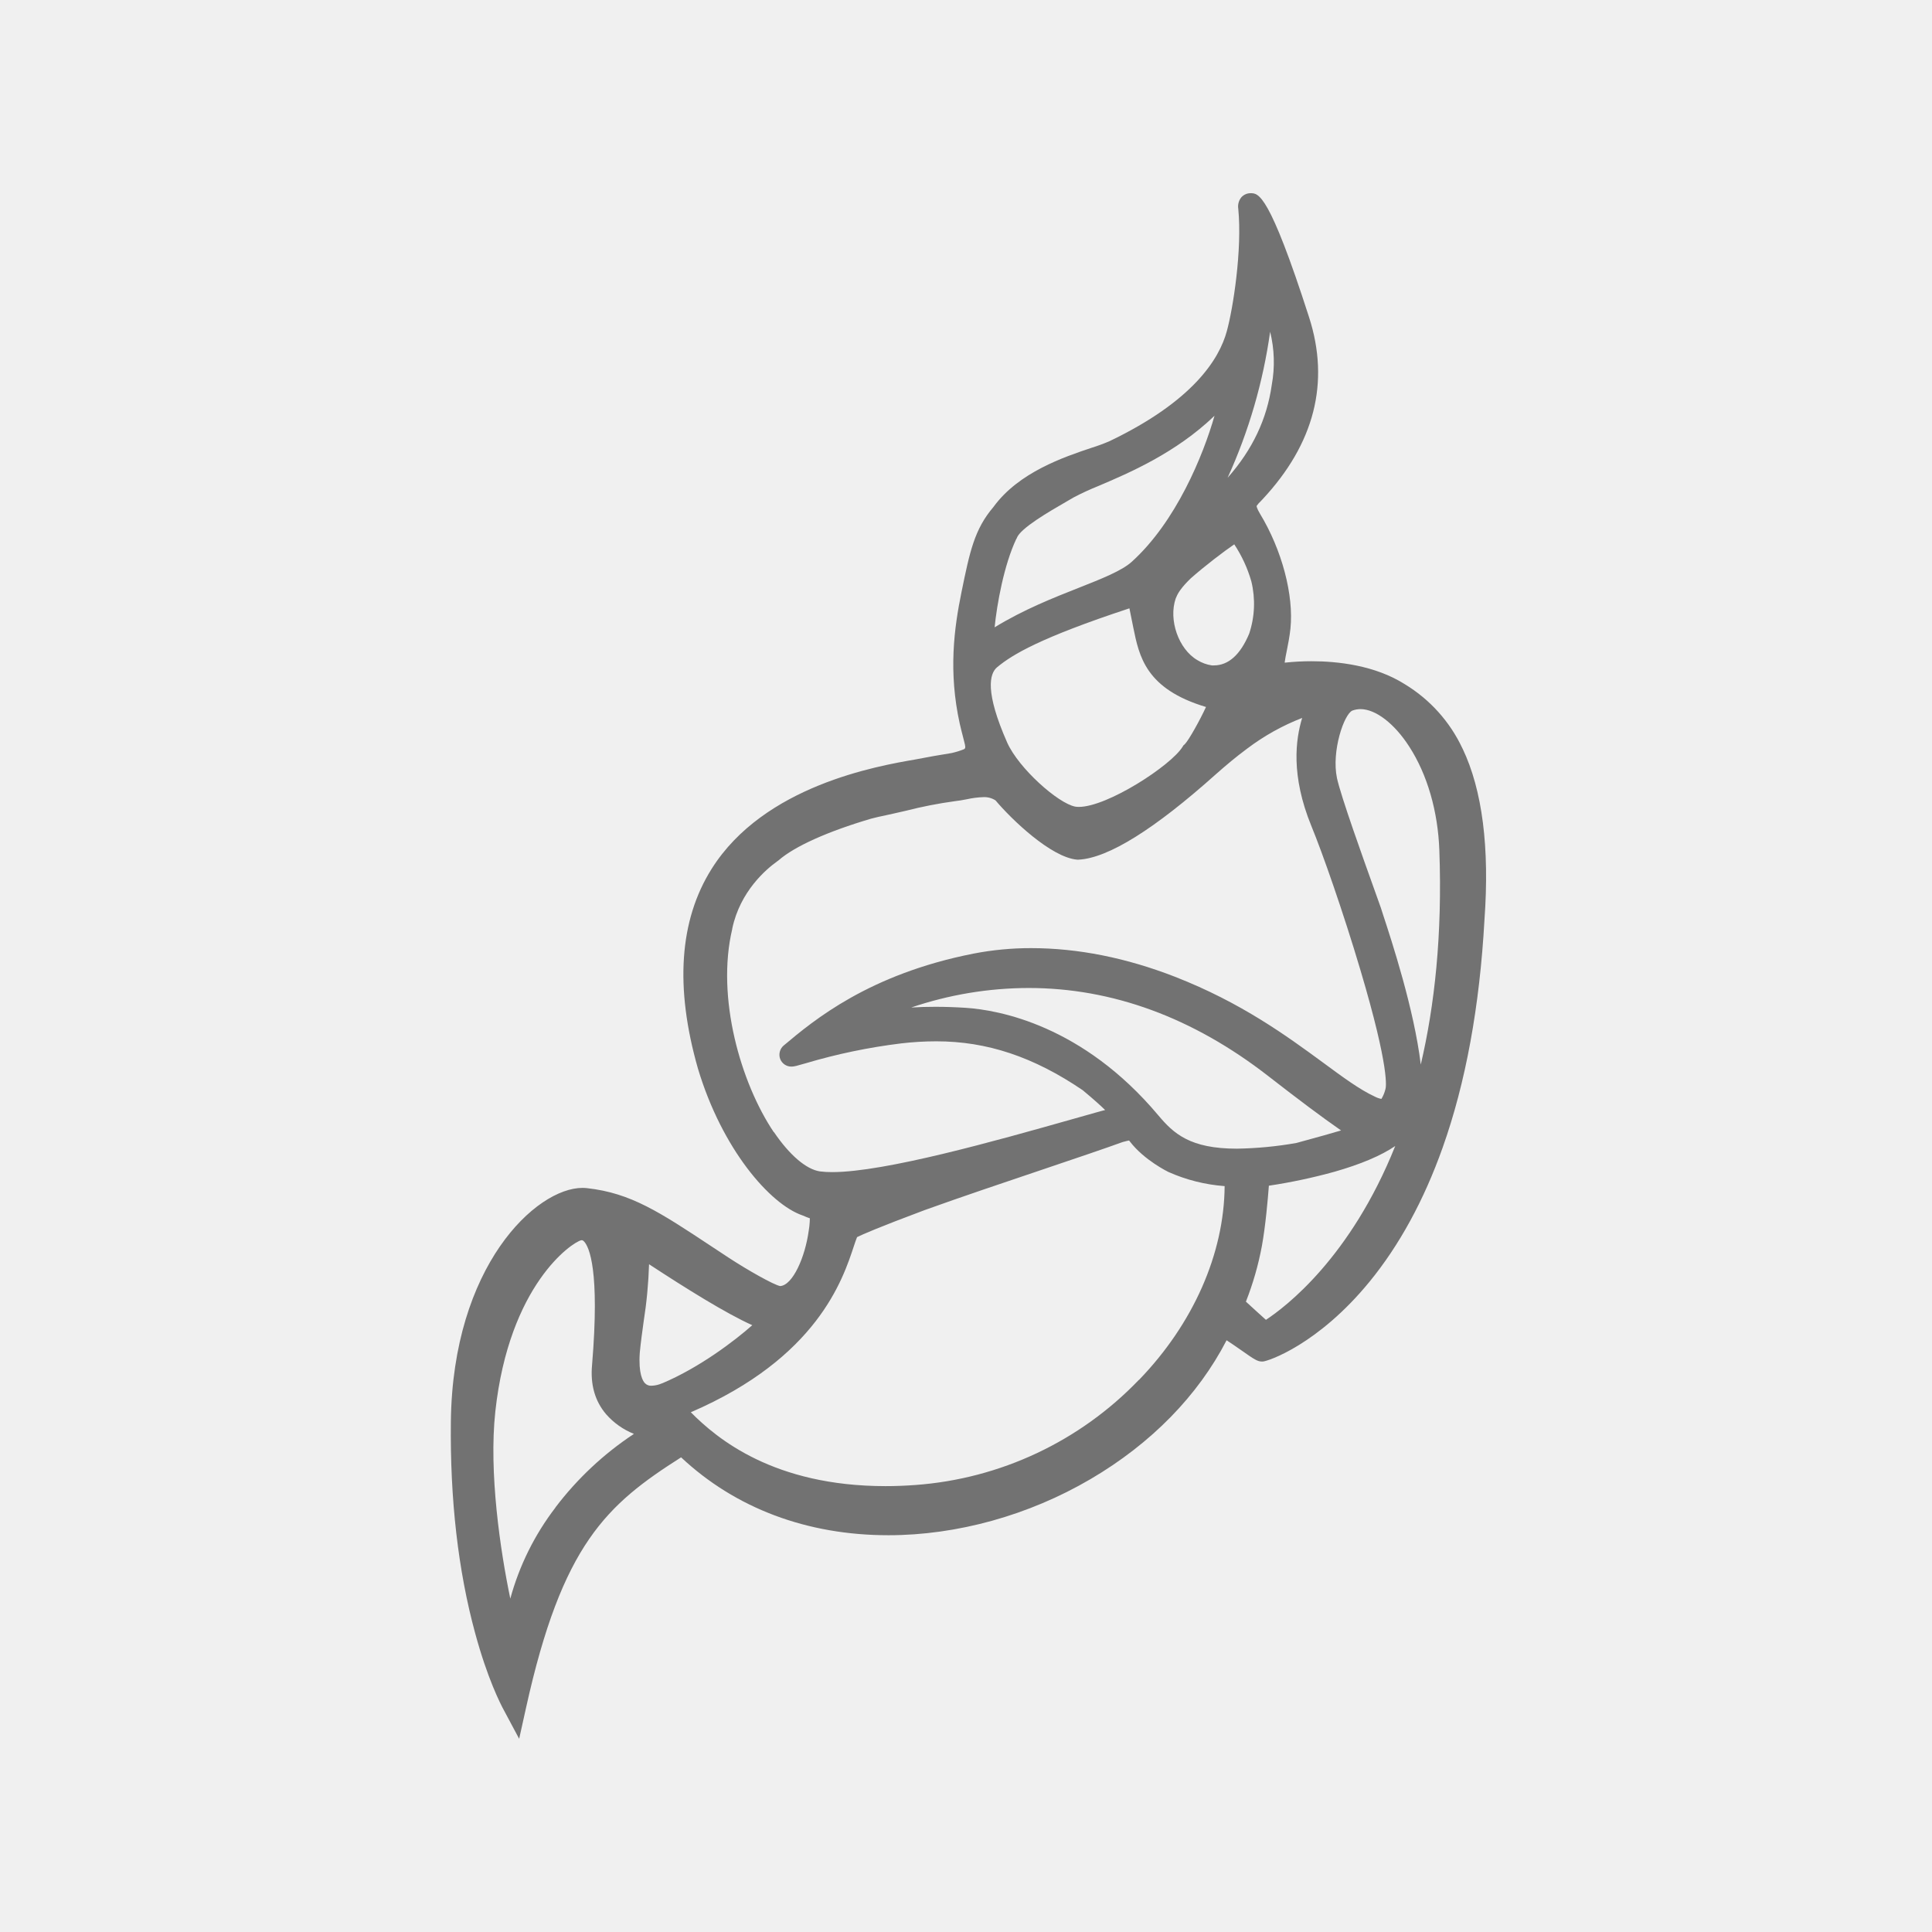
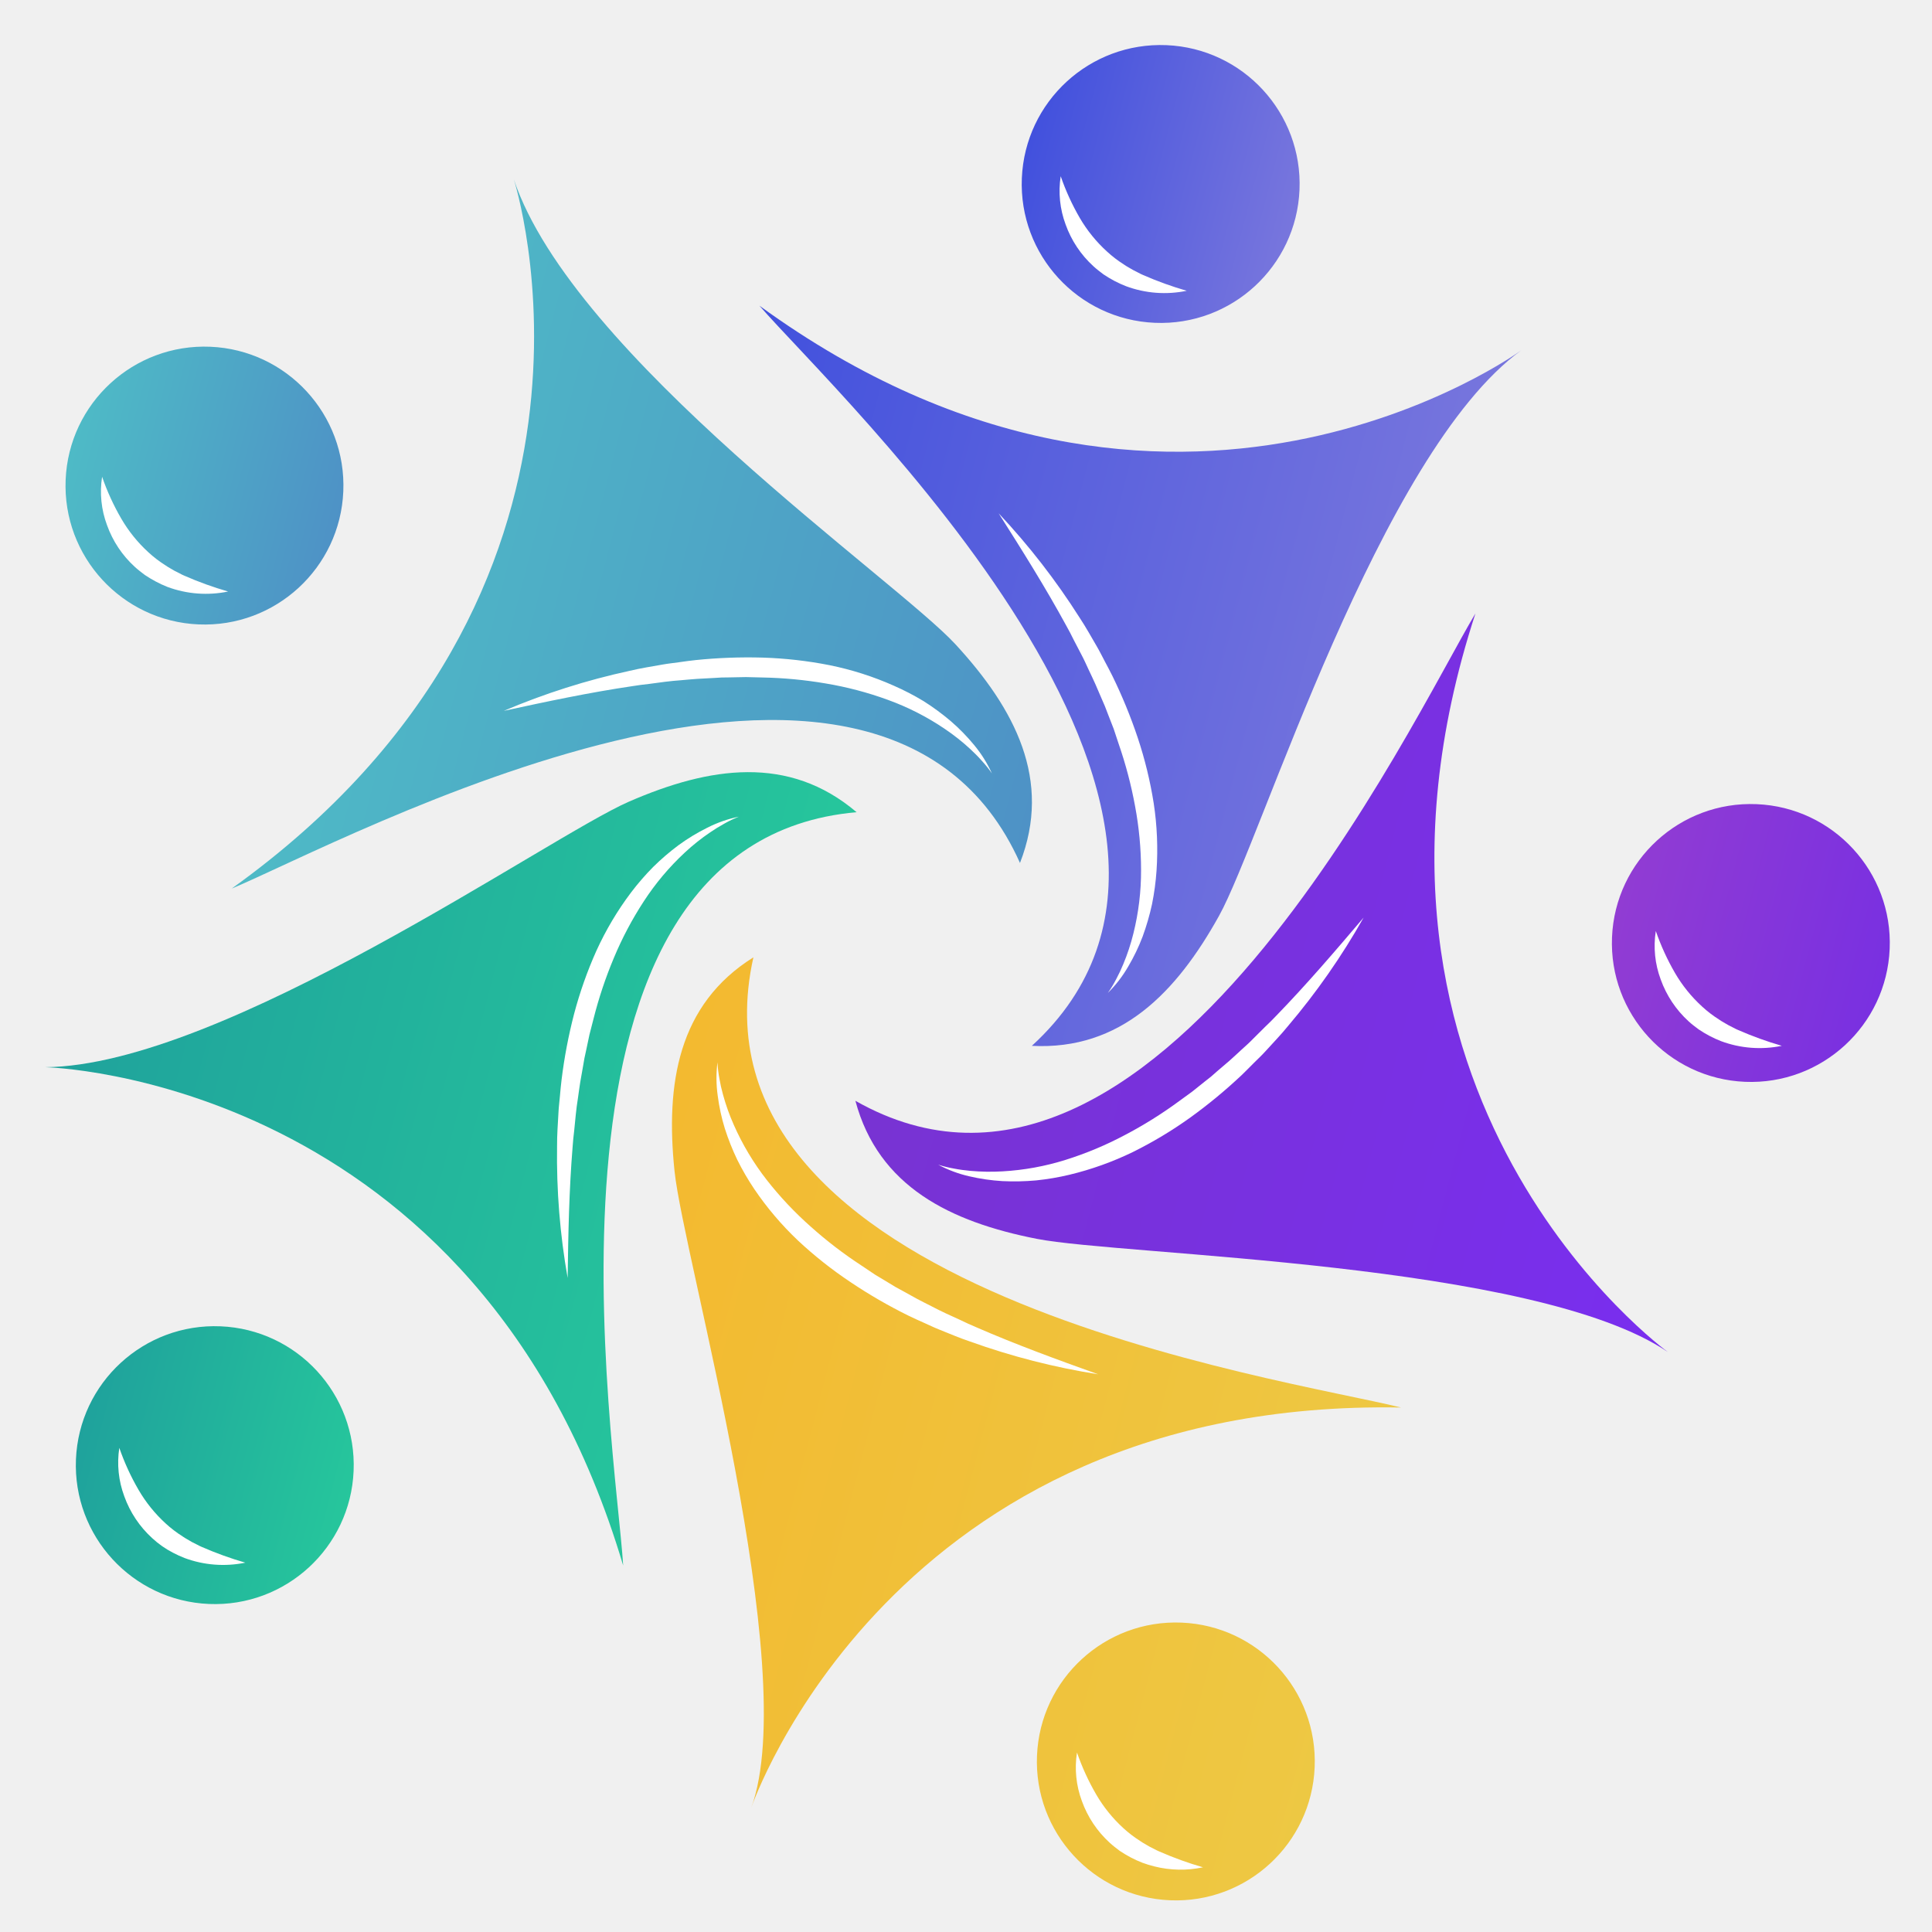
- <svg xmlns="http://www.w3.org/2000/svg" width="60" height="60" viewBox="0 0 60 60" fill="none">
-   <path d="M45.418 23.244C45.032 22.417 44.409 21.722 43.628 21.249C42.699 20.66 41.54 20.535 40.731 20.535C40.459 20.535 40.187 20.549 39.916 20.578H39.896C39.91 20.466 39.939 20.322 39.963 20.205C40.004 20 40.05 19.766 40.076 19.523C40.183 18.482 39.813 17.08 39.13 15.954C39.022 15.775 39.025 15.713 39.025 15.713C39.06 15.662 39.099 15.616 39.145 15.574L39.207 15.509C40.821 13.781 41.308 11.881 40.654 9.851C39.415 6 39.083 6 38.84 6C38.786 5.999 38.732 6.01 38.683 6.032C38.633 6.054 38.589 6.086 38.552 6.126C38.512 6.175 38.482 6.231 38.466 6.292C38.449 6.354 38.445 6.417 38.455 6.48C38.581 7.757 38.293 9.585 38.101 10.281C37.866 11.156 37.045 12.462 34.453 13.703C34.271 13.781 34.085 13.849 33.896 13.908C33.05 14.191 31.637 14.664 30.852 15.745C30.26 16.439 30.117 17.134 29.86 18.389C29.632 19.504 29.448 20.863 29.808 22.484C29.845 22.645 29.88 22.779 29.911 22.899C29.933 22.984 29.953 23.058 29.967 23.123L29.998 23.116L29.966 23.125C29.99 23.221 29.974 23.244 29.94 23.267C29.815 23.317 29.687 23.356 29.556 23.386C29.172 23.447 28.788 23.515 28.421 23.587C27.254 23.788 23.725 24.396 22.1 26.984C21.096 28.579 20.954 30.663 21.675 33.185C22.423 35.681 23.907 37.397 24.923 37.746L24.939 37.752C25.012 37.785 25.082 37.812 25.151 37.836C25.151 37.906 25.144 37.991 25.135 38.087C25.128 38.129 25.121 38.175 25.115 38.225C25.004 39.039 24.62 39.917 24.228 39.94C24.022 39.9 23.204 39.436 22.625 39.056C22.439 38.935 22.263 38.819 22.097 38.708C20.481 37.639 19.59 37.05 18.229 36.899C18.182 36.894 18.136 36.891 18.089 36.891C16.649 36.891 14.057 39.316 14.002 44.148C13.974 46.57 14.228 48.782 14.758 50.726C15.136 52.12 15.539 52.914 15.656 53.126L16.123 54L16.336 53.04C17.459 47.952 18.845 46.726 21.152 45.259C22.843 46.843 25.063 47.678 27.592 47.678C29.723 47.678 31.953 47.059 33.869 45.934C35.752 44.83 37.205 43.342 38.093 41.623C38.241 41.719 38.42 41.843 38.538 41.926C38.96 42.222 39.049 42.284 39.2 42.284H39.214C39.379 42.277 40.936 41.755 42.53 39.807C43.457 38.675 44.221 37.276 44.801 35.645C45.519 33.629 45.953 31.248 46.101 28.571C46.264 26.322 46.035 24.532 45.422 23.249L45.418 23.244ZM39.445 10.303C39.579 10.843 39.596 11.405 39.496 11.952C39.346 13.016 38.895 13.968 38.125 14.837C38.781 13.397 39.226 11.87 39.445 10.303V10.303ZM38.331 16.905C38.566 17.259 38.745 17.648 38.862 18.057C38.992 18.593 38.969 19.155 38.795 19.678C38.52 20.334 38.15 20.665 37.696 20.665H37.635C37.475 20.641 37.322 20.585 37.184 20.5C36.6 20.158 36.285 19.252 36.512 18.587C36.522 18.568 36.53 18.548 36.539 18.527C36.577 18.431 36.683 18.247 36.979 17.962C37.401 17.588 38.018 17.117 38.329 16.906L38.331 16.905ZM31.573 16.724L31.579 16.714V16.704C31.703 16.397 32.563 15.899 33.133 15.57C33.204 15.528 33.275 15.487 33.346 15.446C33.596 15.315 33.852 15.197 34.114 15.092C35.052 14.693 36.514 14.071 37.718 12.912C37.368 14.137 36.528 16.2 35.145 17.449C34.838 17.726 34.218 17.972 33.499 18.256C32.724 18.562 31.793 18.928 30.889 19.482C30.959 18.776 31.177 17.543 31.568 16.724H31.573ZM30.973 20.716C31.438 20.332 32.288 19.811 35.075 18.892C35.094 18.978 35.116 19.09 35.137 19.2C35.155 19.284 35.173 19.379 35.194 19.482C35.377 20.383 35.578 21.395 37.453 21.956C37.278 22.34 36.919 22.989 36.794 23.113L36.753 23.148L36.724 23.195C36.359 23.781 34.388 25.059 33.505 25.059C33.467 25.059 33.429 25.056 33.391 25.05C32.859 24.948 31.638 23.863 31.279 23.061C30.585 21.488 30.727 20.92 30.968 20.72L30.973 20.716ZM24.029 35.158C23.008 33.638 22.234 30.983 22.741 28.848V28.838C22.986 27.677 23.797 26.993 24.132 26.753L24.18 26.718C24.677 26.284 25.695 25.826 27.047 25.426C27.238 25.376 27.344 25.354 27.349 25.354C27.598 25.302 27.869 25.239 28.133 25.179C28.633 25.051 29.139 24.952 29.65 24.882C29.777 24.869 29.905 24.845 30.028 24.821C30.194 24.784 30.363 24.762 30.533 24.756C30.669 24.748 30.803 24.784 30.917 24.857C31.418 25.453 32.645 26.628 33.45 26.697H33.474H33.501C34.416 26.648 35.852 25.754 37.768 24.038C38.093 23.75 38.396 23.499 38.692 23.279L38.729 23.251C39.252 22.855 39.828 22.533 40.44 22.296C40.239 22.953 40.08 24.075 40.727 25.656C41.065 26.474 41.712 28.317 42.248 30.122C43.172 33.23 43.043 33.778 43.025 33.828C42.999 33.934 42.957 34.035 42.901 34.128C42.829 34.114 42.759 34.09 42.694 34.055C42.229 33.84 41.707 33.456 41.096 33.005C39.963 32.174 38.555 31.141 36.494 30.336C34.98 29.746 33.475 29.445 32.022 29.445C31.42 29.444 30.82 29.501 30.229 29.616C26.982 30.256 25.27 31.688 24.352 32.458L24.345 32.463C24.285 32.512 24.241 32.579 24.22 32.653C24.199 32.728 24.201 32.808 24.227 32.881C24.253 32.953 24.302 33.015 24.365 33.059C24.428 33.102 24.503 33.125 24.58 33.124C24.664 33.124 24.745 33.101 25.015 33.023C25.988 32.733 26.983 32.526 27.991 32.403C28.352 32.361 28.715 32.339 29.079 32.339C30.65 32.339 32.096 32.819 33.626 33.858C33.977 34.151 34.191 34.345 34.321 34.473L34.188 34.507L33.26 34.769C30.961 35.419 27.487 36.401 25.843 36.401C25.717 36.402 25.591 36.395 25.465 36.379C25.039 36.317 24.519 35.871 24.036 35.159L24.029 35.158ZM17.251 46.817C16.604 47.661 16.127 48.622 15.848 49.647C15.539 48.166 15.176 45.73 15.383 43.833C15.813 39.902 17.759 38.586 18.049 38.517H18.067C18.083 38.517 18.102 38.517 18.141 38.558C18.296 38.727 18.632 39.441 18.387 42.391C18.33 42.998 18.476 43.513 18.823 43.92C19.059 44.189 19.355 44.398 19.687 44.531C18.75 45.15 17.925 45.923 17.247 46.818L17.251 46.817ZM20.56 42.96C20.458 43.005 20.349 43.031 20.238 43.035C20.199 43.038 20.16 43.033 20.123 43.019C20.087 43.005 20.054 42.983 20.027 42.954C19.965 42.889 19.823 42.666 19.869 42.009C19.9 41.685 19.945 41.363 19.988 41.049C20.082 40.457 20.138 39.861 20.157 39.262C21.291 40.005 22.549 40.792 23.363 41.155C22.831 41.627 21.724 42.474 20.56 42.962V42.96ZM35.368 42.854C33.537 44.763 31.065 45.925 28.428 46.118C28.115 46.141 27.803 46.153 27.503 46.153C24.03 46.153 22.266 44.679 21.454 43.859C25.378 42.166 26.174 39.746 26.521 38.689C26.555 38.586 26.586 38.497 26.617 38.42C26.767 38.345 27.243 38.132 28.712 37.582C29.864 37.167 31.246 36.703 32.464 36.292C33.478 35.95 34.355 35.653 34.834 35.478L34.873 35.465C34.969 35.438 35.027 35.426 35.065 35.419L35.092 35.454C35.539 36.035 36.275 36.39 36.282 36.395C36.835 36.642 37.427 36.791 38.032 36.836C38.017 38.934 37.059 41.109 35.374 42.853L35.368 42.854ZM38.411 35.673C36.959 35.673 36.449 35.205 35.974 34.64C33.615 31.828 31.008 31.367 29.995 31.299C29.67 31.278 29.352 31.267 29.048 31.267C28.793 31.267 28.543 31.274 28.299 31.289C29.474 30.89 30.706 30.685 31.947 30.683C34.549 30.683 37.054 31.604 39.389 33.42C40.342 34.161 41.042 34.686 41.648 35.107C41.353 35.195 40.955 35.307 40.453 35.443L40.261 35.496C39.651 35.604 39.033 35.663 38.414 35.673H38.411ZM39.316 40.99C39.164 40.856 38.932 40.642 38.693 40.424C38.913 39.865 39.079 39.286 39.189 38.696C39.302 38.073 39.373 37.256 39.406 36.823C40.095 36.72 40.778 36.574 41.45 36.388C42.26 36.156 42.885 35.892 43.33 35.591C41.941 39.059 39.929 40.583 39.316 40.988V40.99ZM44.123 33.058C43.917 31.348 43.224 29.234 42.954 28.412C42.925 28.316 42.901 28.247 42.885 28.196C42.864 28.131 42.802 27.957 42.673 27.602C42.34 26.672 41.645 24.738 41.521 24.166C41.344 23.325 41.745 22.168 42.001 22.067C42.081 22.038 42.164 22.023 42.249 22.022C42.721 22.022 43.305 22.469 43.767 23.189C44.326 24.053 44.657 25.198 44.7 26.404C44.796 29.035 44.552 31.234 44.124 33.058" />
-   <style>
- 	    path {
- 	      fill: #727272;
- 	    }
- 	    @media (prefers-color-scheme: dark) {
- 	      path {
- 	        fill: #FFF;
- 	      }
- 	    }
- 	  </style>
+ <svg xmlns="http://www.w3.org/2000/svg" width="660" height="660" viewBox="0 0 660 660" fill="none">
+   <path d="M175.537 61.296C175.537 61.296 220.911 201.959 79.152 303.552C117.317 287.645 300.544 187.794 348.443 294.794C359.479 266.501 346.782 242.221 326.414 220.117C306.047 198.014 195.82 121.706 175.537 61.296Z" fill="url(#paint0_linear_1_935)" />
+   <path d="M15.44 364.571C15.44 364.571 163.21 367.649 212.887 534.817C210.33 493.545 175.834 287.747 292.622 277.458C269.492 257.776 242.38 261.86 214.85 273.862C187.32 285.864 76.251 364.045 15.44 364.571Z" fill="url(#paint1_linear_1_935)" />
+   <path d="M256.62 617.584C256.62 617.584 304.218 477.662 478.589 480.829C438.509 470.795 231.877 441.478 257.37 327.043C231.627 343.142 227.323 370.222 230.434 400.09C233.544 429.958 273.981 570.463 256.62 617.584Z" fill="url(#paint2_linear_1_935)" />
+   <path d="M569.772 461.872C569.772 461.872 449.959 375.377 504.029 209.573C482.686 244.996 394.141 433.938 292.216 376.047C300.064 405.39 324.7 417.422 354.167 423.204C383.635 428.986 524.25 430.975 569.772 461.872Z" fill="url(#paint3_linear_1_935)" />
+   <path d="M519.705 119.655C519.705 119.655 400.469 207.002 259.42 104.422C286.532 135.649 439.019 278.126 352.496 357.275C382.823 358.85 401.864 339.088 416.44 312.861C431.016 286.634 471.178 154.906 519.705 119.655Z" fill="url(#paint4_linear_1_935)" />
+   <path d="M67.87 213.308C94.063 214.402 116.184 194.056 117.278 167.863C118.372 141.669 98.026 119.549 71.833 118.454C45.64 117.36 23.519 137.707 22.425 163.9C21.331 190.093 41.677 212.213 67.87 213.308Z" fill="url(#paint5_linear_1_935)" />
+   <path d="M394.522 110.278C420.715 111.373 442.836 91.026 443.93 64.833C445.024 38.64 424.678 16.519 398.485 15.425C372.292 14.331 350.171 34.677 349.077 60.87C347.982 87.063 368.329 109.184 394.522 110.278Z" fill="url(#paint6_linear_1_935)" />
+   <path d="M596.134 369.565C622.327 370.66 644.448 350.313 645.542 324.12C646.637 297.927 626.29 275.806 600.097 274.712C573.904 273.618 551.783 293.964 550.689 320.157C549.595 346.35 569.941 368.471 596.134 369.565Z" fill="url(#paint7_linear_1_935)" />
+   <path d="M399.7 649.163C425.893 650.258 448.013 629.911 449.108 603.718C450.202 577.525 429.856 555.404 403.662 554.31C377.469 553.216 355.349 573.562 354.254 599.755C353.16 625.948 373.507 648.069 399.7 649.163Z" fill="url(#paint8_linear_1_935)" />
+   <path d="M71.391 547.94C97.584 549.034 119.705 528.688 120.799 502.495C121.893 476.302 101.547 454.181 75.354 453.087C49.161 451.992 27.04 472.339 25.946 498.532C24.852 524.725 45.198 546.846 71.391 547.94Z" fill="url(#paint9_linear_1_935)" />
+   <path d="M34.878 162.868C36.593 167.836 38.786 172.626 41.426 177.171C43.912 181.453 47.038 185.329 50.694 188.667C52.492 190.323 54.438 191.811 56.506 193.114C57.508 193.831 58.623 194.369 59.685 195.031L61.357 195.872C61.902 196.183 62.467 196.458 63.048 196.695C67.882 198.815 72.852 200.611 77.924 202.07C71.006 203.506 63.823 202.962 57.2 200.5C55.852 199.968 54.535 199.359 53.255 198.677C51.963 197.993 50.707 197.242 49.492 196.427C48.333 195.55 47.165 194.672 46.088 193.682C41.788 189.774 38.516 184.868 36.559 179.398C34.588 174.124 34.008 168.431 34.878 162.868Z" fill="white" />
+   <path d="M367.914 598.687C369.63 603.655 371.822 608.445 374.462 612.99C376.948 617.269 380.07 621.145 383.721 624.486C385.523 626.137 387.468 627.625 389.533 628.933C390.544 629.65 391.65 630.188 392.712 630.849L394.383 631.691C394.933 632 395.501 632.275 396.085 632.514C400.917 634.64 405.887 636.439 410.96 637.899C405.466 639.071 399.776 638.965 394.33 637.59C392.939 637.248 391.569 636.827 390.227 636.329C388.882 635.804 387.568 635.205 386.29 634.535C384.998 633.851 383.741 633.1 382.527 632.285C381.368 631.407 380.199 630.529 379.122 629.539C374.823 625.629 371.549 620.724 369.585 615.255C367.614 609.967 367.039 604.261 367.914 598.687Z" fill="white" />
+   <path d="M40.757 494.609C42.475 499.581 44.671 504.374 47.314 508.923C49.797 513.203 52.919 517.08 56.573 520.418C58.373 522.071 60.318 523.56 62.385 524.865C63.396 525.582 64.502 526.12 65.564 526.781L67.235 527.623C67.786 527.933 68.354 528.211 68.936 528.456C73.77 530.568 78.736 532.364 83.802 533.83C76.883 535.255 69.703 534.707 63.079 532.251C61.734 531.727 60.42 531.128 59.142 530.457C56.546 529.126 54.144 527.445 52.003 525.463C47.705 521.553 44.43 516.648 42.466 511.179C40.487 505.893 39.899 500.187 40.757 494.609Z" fill="white" />
+   <path d="M565.646 318.053C567.367 323.022 569.56 327.815 572.193 332.367C574.68 336.645 577.806 340.518 581.462 343.853C583.26 345.508 585.206 346.997 587.274 348.3C588.276 349.016 589.391 349.555 590.453 350.216L592.124 351.067C592.676 351.372 593.244 351.647 593.825 351.89C598.659 354.003 603.625 355.799 608.692 357.265C601.772 358.693 594.591 358.146 587.968 355.686C586.623 355.163 585.309 354.564 584.032 353.892C582.737 353.212 581.481 352.461 580.269 351.642C579.1 350.764 577.931 349.896 576.854 348.906C572.56 344.989 569.289 340.082 567.326 334.612C565.35 329.329 564.771 323.626 565.646 318.053Z" fill="white" />
+   <path d="M362.351 60.2C364.067 65.168 366.26 69.959 368.899 74.504C371.392 78.762 374.518 82.615 378.17 85.932C379.969 87.588 381.914 89.076 383.982 90.379C384.984 91.096 386.099 91.634 387.162 92.286L388.833 93.137C389.38 93.444 389.945 93.719 390.525 93.96C395.358 96.08 400.328 97.876 405.4 99.335C398.483 100.774 391.3 100.233 384.676 97.775C383.328 97.252 382.01 96.653 380.73 95.981C379.437 95.297 378.181 94.546 376.967 93.731C375.808 92.853 374.639 91.975 373.562 90.985C369.263 87.078 365.991 82.172 364.034 76.702C362.067 71.437 361.487 65.754 362.351 60.2Z" fill="white" />
+   <path d="M252.406 278.989C250.667 279.673 248.98 280.482 247.358 281.411C245.72 282.307 244.146 283.292 242.618 284.327C239.567 286.397 236.679 288.697 233.98 291.208C228.607 296.194 223.873 301.826 219.885 307.976C215.897 314.093 212.48 320.564 209.676 327.307C206.845 334.053 204.527 341.002 202.742 348.097L201.372 353.43L200.23 358.83L199.645 361.525L199.175 364.253L198.214 369.71C197.916 371.529 197.695 373.362 197.425 375.192C197.156 377.023 196.867 378.852 196.704 380.697L196.154 386.228C195.942 388.071 195.721 389.913 195.614 391.769C194.407 406.588 194.121 421.522 193.916 436.575C191.286 421.702 190.076 406.612 190.302 391.509C190.278 387.718 190.57 383.941 190.777 380.15C190.857 378.225 191.118 376.365 191.275 374.472C191.431 372.579 191.626 370.688 191.849 368.798C192.776 361.244 194.2 353.759 196.112 346.393C198.07 338.978 200.63 331.735 203.766 324.737C206.963 317.724 210.914 311.08 215.548 304.921C217.873 301.849 220.398 298.933 223.107 296.192C225.841 293.49 228.762 290.983 231.848 288.689C234.941 286.432 238.221 284.444 241.652 282.744C245.053 281.017 248.67 279.754 252.406 278.989Z" fill="white" />
+   <path d="M338.853 264.212C337.79 262.669 336.617 261.205 335.343 259.832C334.118 258.441 332.794 257.132 331.439 255.87C328.731 253.369 325.835 251.078 322.777 249.019C316.72 244.906 310.174 241.565 303.29 239.073C296.431 236.568 289.356 234.7 282.155 233.494C274.934 232.255 267.629 231.566 260.304 231.434L254.794 231.3L249.274 231.407L246.514 231.446L243.75 231.61L238.221 231.909C236.384 232.025 234.544 232.218 232.696 232.373C230.848 232.527 229.01 232.662 227.177 232.913L221.66 233.647C219.819 233.86 217.969 234.062 216.142 234.381C201.434 236.544 186.821 239.645 172.108 242.84C186.004 236.921 200.431 232.336 215.195 229.144C218.877 228.256 222.632 227.69 226.363 227.017C228.228 226.68 230.126 226.499 232.008 226.221C233.89 225.943 235.771 225.703 237.66 225.493C245.254 224.716 252.89 224.433 260.52 224.645C268.188 224.882 275.824 225.746 283.352 227.228C290.903 228.753 298.265 231.101 305.305 234.23C308.824 235.771 312.238 237.54 315.527 239.526C318.774 241.586 321.875 243.868 324.807 246.355C327.707 248.854 330.387 251.598 332.815 254.558C335.247 257.494 337.278 260.74 338.853 264.212Z" fill="white" />
+   <path d="M378.456 339.199C379.537 337.673 380.507 336.07 381.357 334.403C382.234 332.769 383.025 331.089 383.727 329.372C385.146 325.978 386.301 322.48 387.182 318.909C388.953 311.806 389.835 304.509 389.806 297.188C389.794 289.887 389.11 282.602 387.764 275.426C386.44 268.203 384.568 261.091 382.164 254.152L380.451 248.989L378.448 243.843L377.456 241.265L376.357 238.722L374.168 233.645C373.419 231.955 372.602 230.292 371.823 228.62C371.044 226.948 370.296 225.249 369.419 223.621L366.848 218.692C366.02 217.028 365.193 215.364 364.267 213.763C357.165 200.709 349.218 188.063 341.148 175.345C351.492 186.351 360.768 198.314 368.853 211.071C370.949 214.225 372.777 217.561 374.694 220.833C375.658 222.464 376.483 224.176 377.377 225.853C378.271 227.53 379.166 229.206 380.01 230.91C383.364 237.765 386.261 244.834 388.682 252.071C391.107 259.352 392.927 266.82 394.123 274.4C395.286 282.017 395.61 289.74 395.09 297.428C394.826 301.271 394.312 305.092 393.551 308.867C392.736 312.627 391.663 316.326 390.34 319.938C388.993 323.492 387.343 326.923 385.409 330.194C383.504 333.493 381.166 336.522 378.456 339.199Z" fill="white" />
+   <path d="M320.502 397.874C322.282 398.445 324.1 398.892 325.943 399.21C327.769 399.576 329.621 399.798 331.455 399.98C335.127 400.313 338.818 400.37 342.498 400.153C349.804 399.739 357.03 398.421 364.011 396.23C370.978 394.043 377.729 391.22 384.179 387.796C390.674 384.398 396.9 380.509 402.803 376.164L407.259 372.918L411.568 369.472L413.742 367.76L415.834 365.919L420.044 362.324C421.426 361.099 422.771 359.825 424.134 358.58C425.498 357.335 426.899 356.111 428.15 354.794L432.093 350.871C433.43 349.586 434.775 348.302 436.038 346.937C446.386 336.271 456.098 324.922 465.824 313.468C458.403 326.624 449.745 339.042 439.966 350.553C437.586 353.501 434.907 356.234 432.389 359.031C431.125 360.444 429.73 361.736 428.362 363.096C426.994 364.456 425.694 365.8 424.337 367.113C418.787 372.352 412.902 377.225 406.718 381.699C400.487 386.174 393.901 390.133 387.025 393.537C380.1 396.904 372.829 399.51 365.342 401.309C361.595 402.205 357.792 402.852 353.96 403.245C350.129 403.59 346.278 403.67 342.436 403.486C338.614 403.259 334.817 402.707 331.088 401.836C327.399 400.993 323.838 399.661 320.502 397.874Z" fill="white" />
+   <path d="M245.101 362.903C245.187 364.77 245.405 366.629 245.755 368.465C246.068 370.296 246.475 372.109 246.975 373.897C247.947 377.454 249.187 380.933 250.687 384.302C253.648 391.005 257.426 397.317 261.936 403.093C266.437 408.841 271.453 414.166 276.921 419.003C282.38 423.895 288.205 428.361 294.346 432.363L298.942 435.448L303.646 438.277L306.006 439.706L308.439 441.032L313.283 443.713C314.905 444.581 316.568 445.393 318.211 446.233C319.854 447.073 321.495 447.951 323.189 448.707L328.242 451.02C329.915 451.823 331.588 452.625 333.305 453.324C346.922 459.273 360.96 464.392 375.135 469.478C360.213 467.131 345.547 463.377 331.334 458.265C327.739 457.064 324.263 455.559 320.735 454.149C318.97 453.448 317.27 452.606 315.537 451.839C313.805 451.073 312.063 450.286 310.353 449.453C303.519 446.085 296.917 442.266 290.59 438.02C284.208 433.771 278.186 429.005 272.585 423.768C266.991 418.468 261.99 412.575 257.669 406.193C255.52 402.996 253.582 399.662 251.867 396.212C250.201 392.746 248.778 389.168 247.609 385.504C246.479 381.848 245.668 378.1 245.184 374.304C244.646 370.525 244.618 366.69 245.101 362.903Z" fill="white" />
+   <defs>
+     <linearGradient id="paint0_linear_1_935" x1="111.748" y1="178.364" x2="362.231" y2="243.57" gradientUnits="userSpaceOnUse">
+       <stop offset="0.01" stop-color="#4EBAC6" />
+       <stop offset="1" stop-color="#4E92C6" />
+     </linearGradient>
+     <linearGradient id="paint1_linear_1_935" x1="21.102" y1="342.812" x2="259.461" y2="404.87" gradientUnits="userSpaceOnUse">
+       <stop stop-color="#1FA29C" />
+       <stop offset="1" stop-color="#26C69C" />
+     </linearGradient>
+     <linearGradient id="paint2_linear_1_935" x1="179.076" y1="452.03" x2="619.202" y2="566.613" gradientUnits="userSpaceOnUse">
+       <stop stop-color="#F4B82E" />
+       <stop offset="1" stop-color="#EAD04E" />
+     </linearGradient>
+     <linearGradient id="paint3_linear_1_935" x1="315.378" y1="286.952" x2="596.27" y2="360.083" gradientUnits="userSpaceOnUse">
+       <stop stop-color="#7833D2" />
+       <stop offset="1" stop-color="#792EEF" />
+     </linearGradient>
+     <linearGradient id="paint4_linear_1_935" x1="237.953" y1="186.876" x2="485.421" y2="251.301" gradientUnits="userSpaceOnUse">
+       <stop offset="0.01" stop-color="#4251DD" />
+       <stop offset="1" stop-color="#7876DD" />
+     </linearGradient>
+     <linearGradient id="paint5_linear_1_935" x1="23.912" y1="153.924" x2="115.791" y2="177.838" gradientUnits="userSpaceOnUse">
+       <stop offset="0.01" stop-color="#4EBAC6" />
+       <stop offset="1" stop-color="#4E92C6" />
+     </linearGradient>
+     <linearGradient id="paint6_linear_1_935" x1="350.564" y1="50.885" x2="442.443" y2="74.809" gradientUnits="userSpaceOnUse">
+       <stop offset="0.01" stop-color="#4251DD" />
+       <stop offset="1" stop-color="#7876DD" />
+     </linearGradient>
+     <linearGradient id="paint7_linear_1_935" x1="552.167" y1="310.171" x2="644.055" y2="334.096" gradientUnits="userSpaceOnUse">
+       <stop stop-color="#913CD3" />
+       <stop offset="1" stop-color="#7930E1" />
+     </linearGradient>
+     <linearGradient id="paint8_linear_1_935" x1="156.702" y1="537.966" x2="596.838" y2="652.549" gradientUnits="userSpaceOnUse">
+       <stop stop-color="#F4B82E" />
+       <stop offset="1" stop-color="#EAD04E" />
+     </linearGradient>
+     <linearGradient id="paint9_linear_1_935" x1="27.433" y1="488.556" x2="119.322" y2="512.471" gradientUnits="userSpaceOnUse">
+       <stop stop-color="#1FA29C" />
+       <stop offset="1" stop-color="#26C69C" />
+     </linearGradient>
+   </defs>
</svg>
